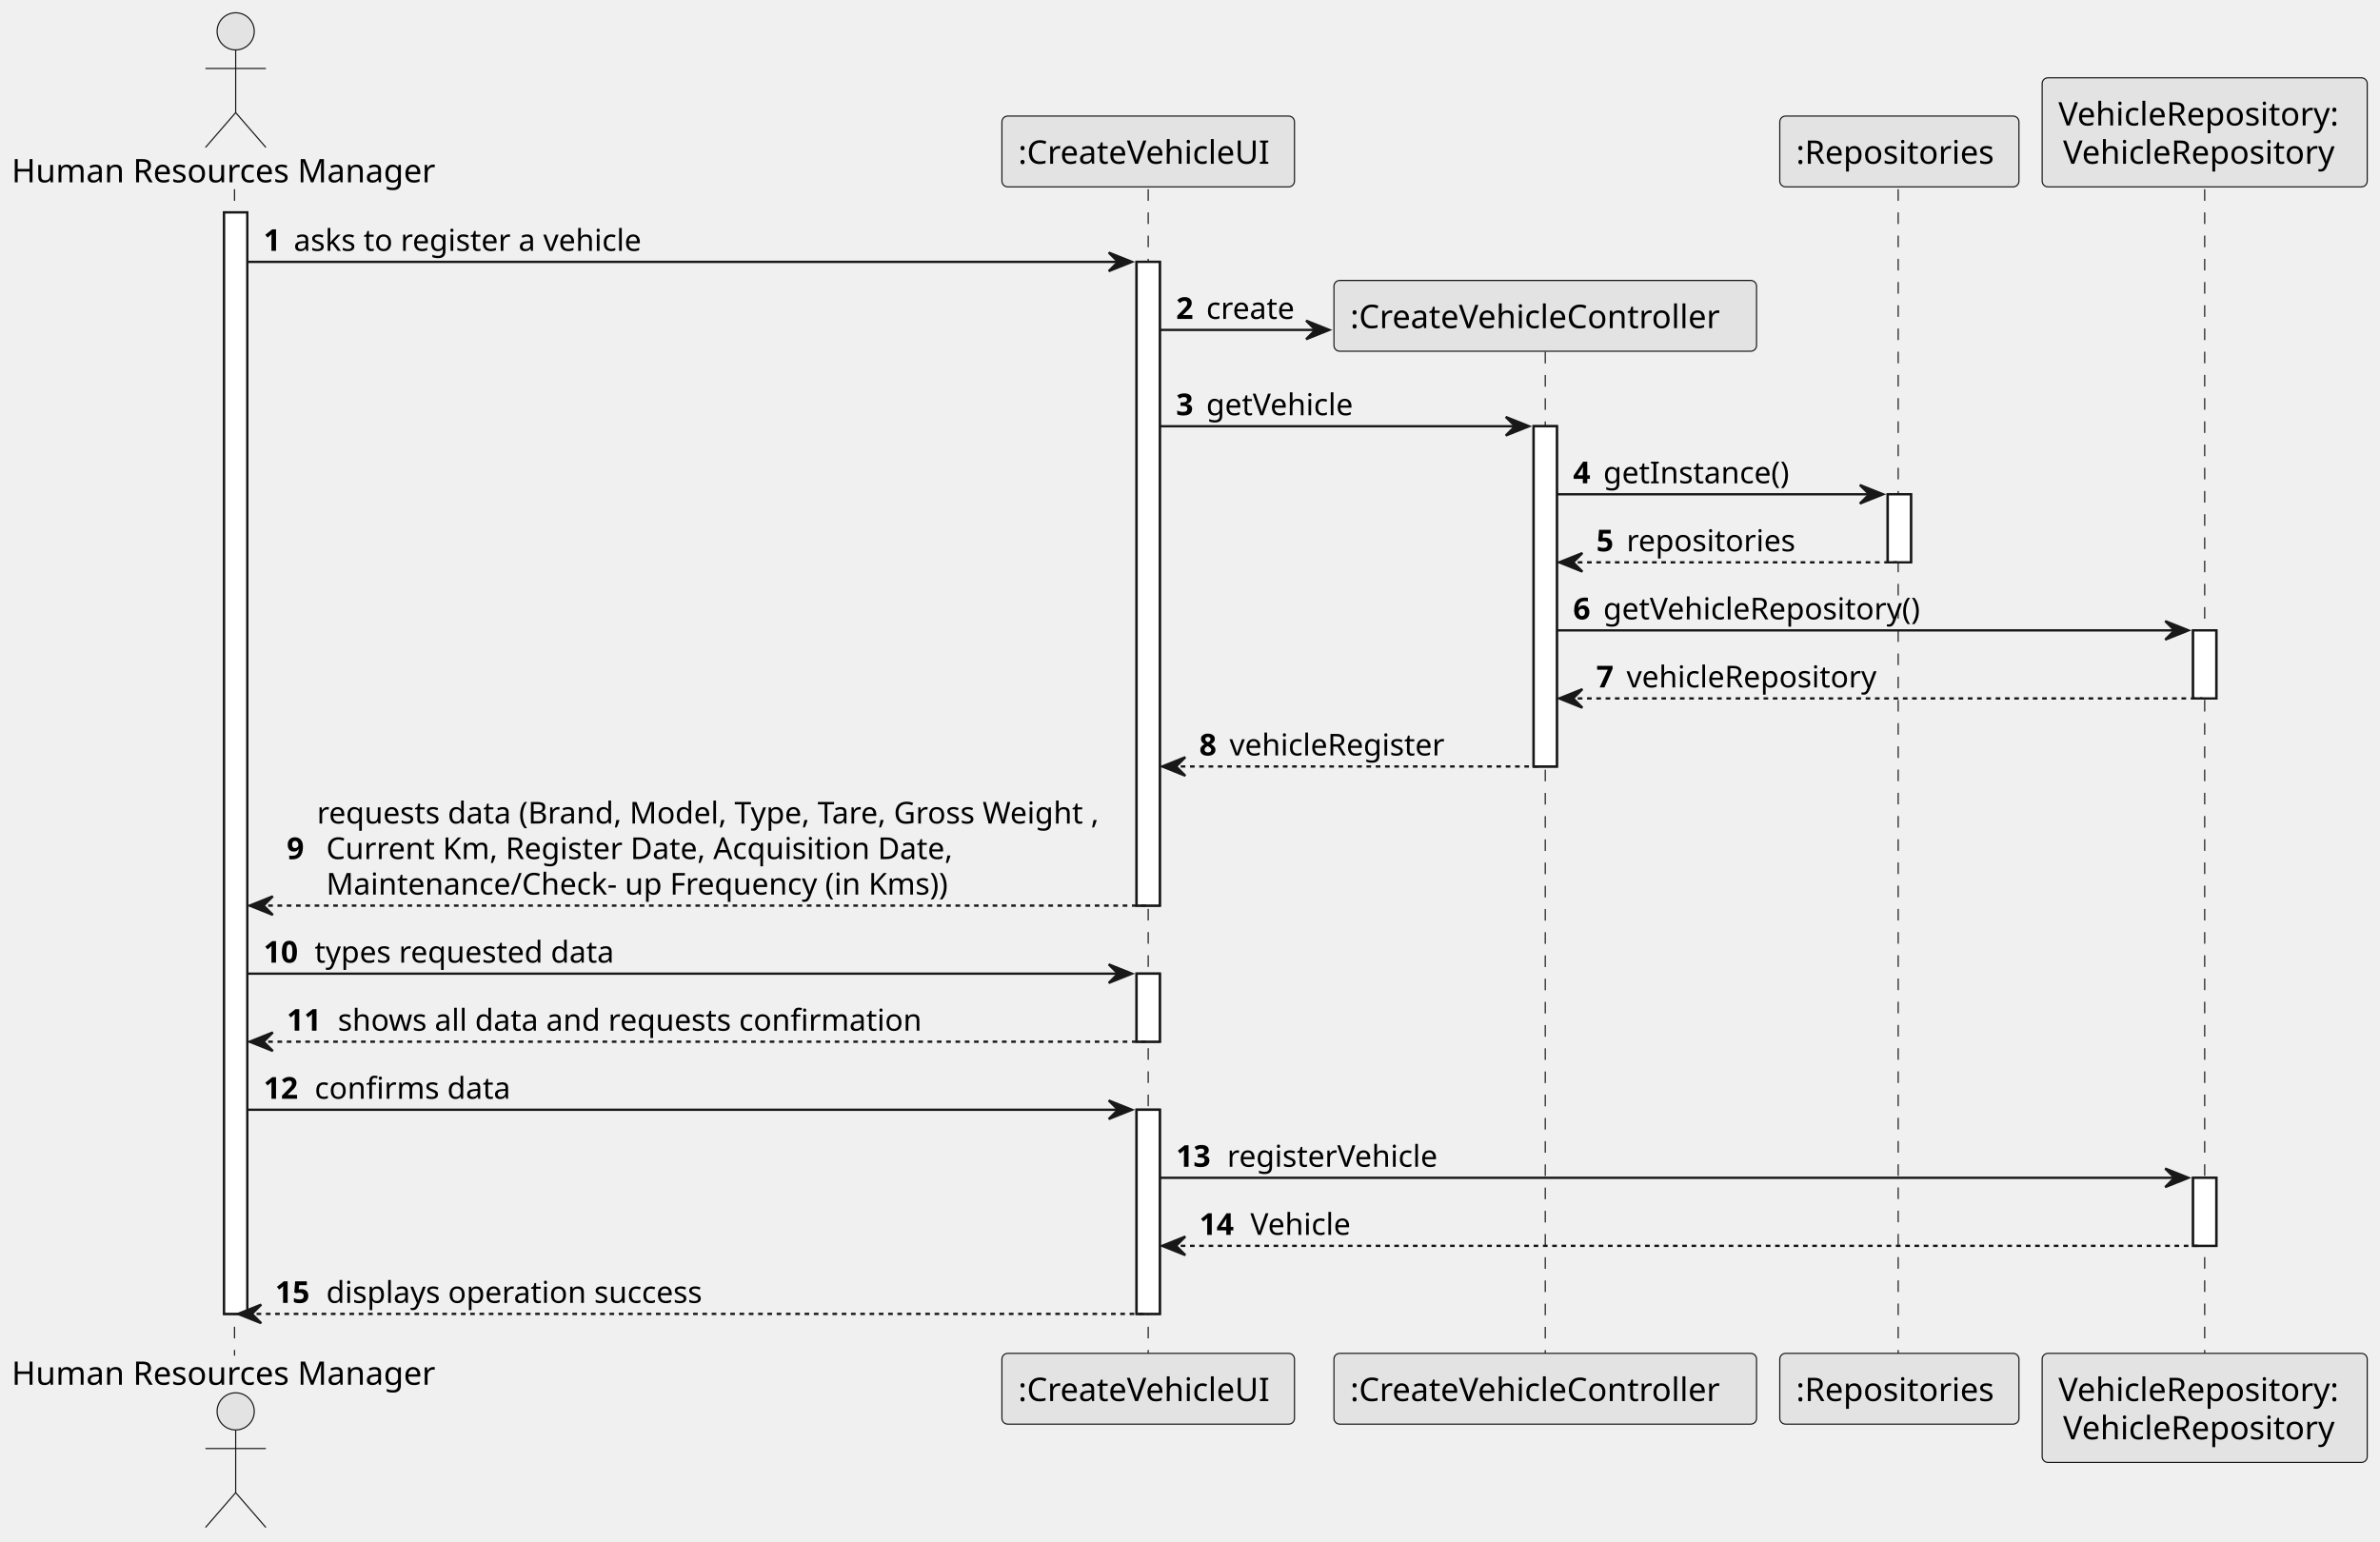
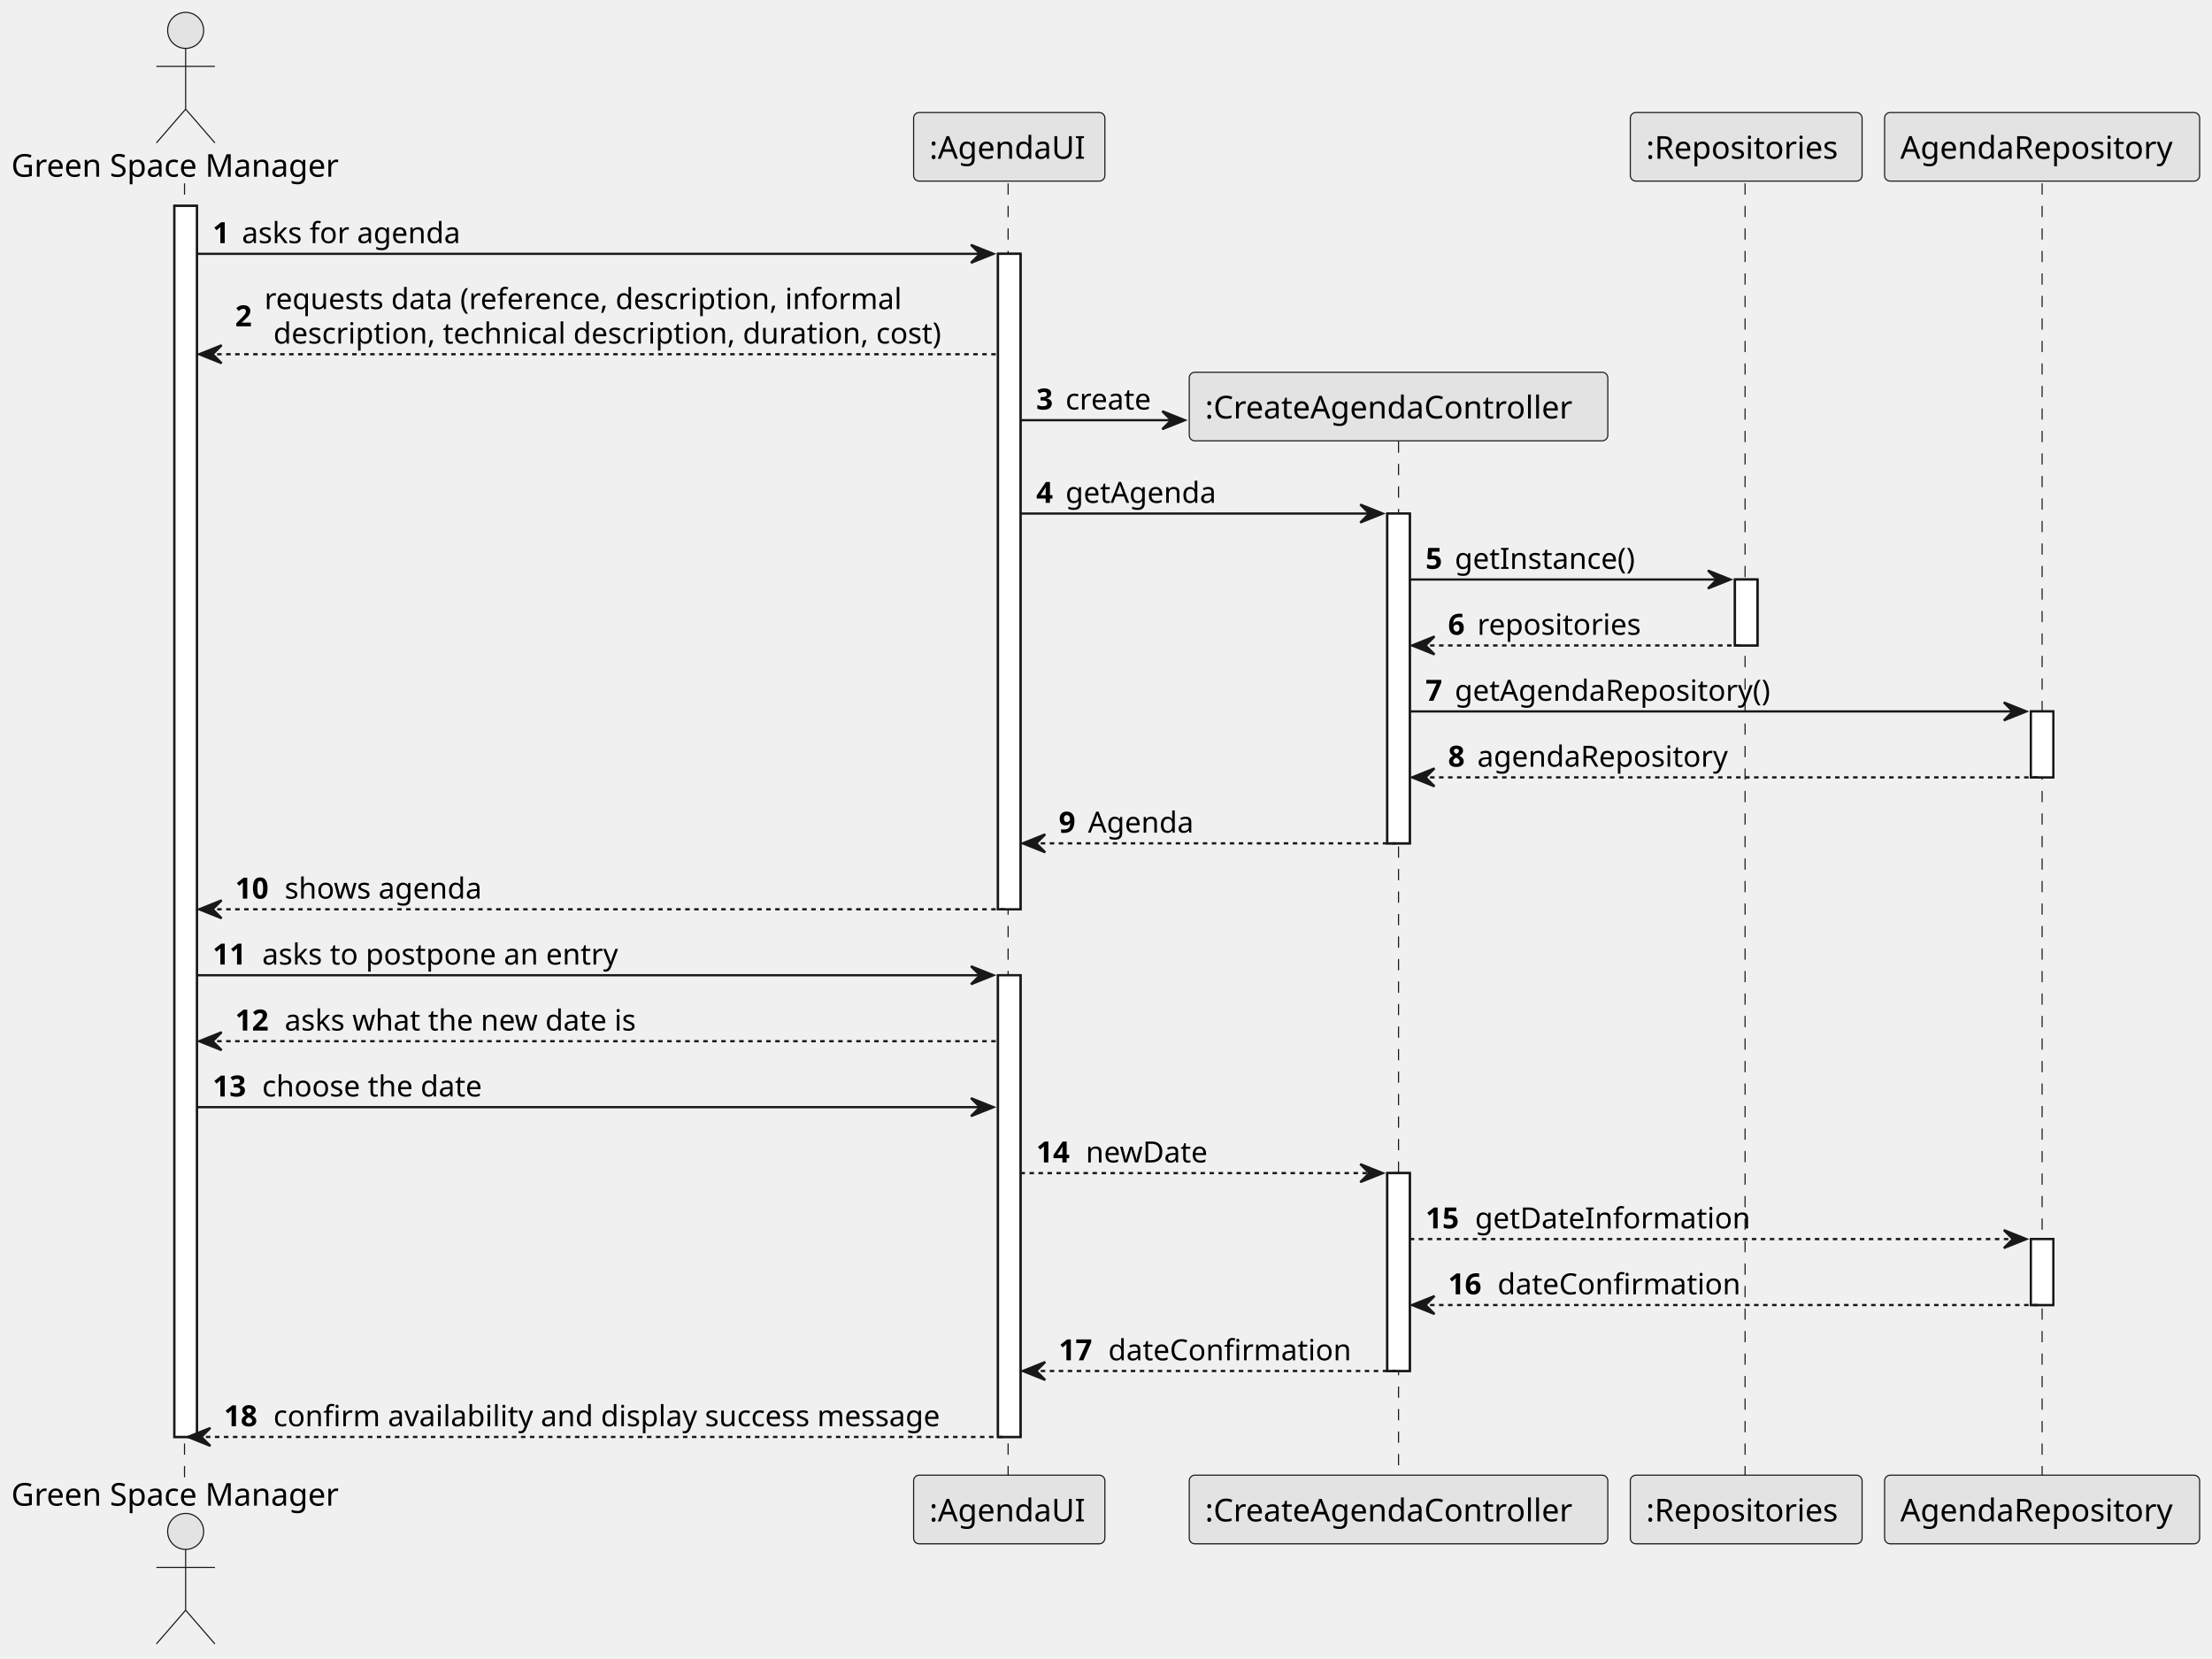
- <svg xmlns="http://www.w3.org/2000/svg" contentStyleType="text/css" height="664px" preserveAspectRatio="none" style="width:1025px;height:664px;background:#FFFFFF;" version="1.1" viewBox="0 0 1025 664" width="1025px" zoomAndPan="magnify">
+ <svg xmlns="http://www.w3.org/2000/svg" contentStyleType="text/css" height="737px" preserveAspectRatio="none" style="width:983px;height:737px;background:#FFFFFF;" version="1.1" viewBox="0 0 983 737" width="983px" zoomAndPan="magnify">
  <defs />
  <g>
-     <rect fill="#FFFFFF" height="474.457" style="stroke:#181818;stroke-width:1.0;" width="10" x="96.5" y="91.488" />
-     <rect fill="#FFFFFF" height="277.283" style="stroke:#181818;stroke-width:1.0;" width="10" x="489.5" y="112.799" />
-     <rect fill="#FFFFFF" height="29.311" style="stroke:#181818;stroke-width:1.0;" width="10" x="489.5" y="419.393" />
-     <rect fill="#FFFFFF" height="87.932" style="stroke:#181818;stroke-width:1.0;" width="10" x="489.5" y="478.014" />
-     <rect fill="#FFFFFF" height="146.553" style="stroke:#181818;stroke-width:1.0;" width="10" x="660.5" y="183.598" />
-     <rect fill="#FFFFFF" height="29.311" style="stroke:#181818;stroke-width:1.0;" width="10" x="813" y="212.908" />
-     <rect fill="#FFFFFF" height="29.311" style="stroke:#181818;stroke-width:1.0;" width="10" x="944.5" y="271.529" />
-     <rect fill="#FFFFFF" height="29.311" style="stroke:#181818;stroke-width:1.0;" width="10" x="944.5" y="507.324" />
-     <line style="stroke:#181818;stroke-width:0.5;stroke-dasharray:5.0,5.0;" x1="101" x2="101" y1="81.488" y2="583.945" />
-     <line style="stroke:#181818;stroke-width:0.5;stroke-dasharray:5.0,5.0;" x1="494.5" x2="494.5" y1="81.488" y2="583.945" />
-     <line style="stroke:#181818;stroke-width:0.5;stroke-dasharray:5.0,5.0;" x1="665.5" x2="665.5" y1="151.543" y2="583.945" />
-     <line style="stroke:#181818;stroke-width:0.5;stroke-dasharray:5.0,5.0;" x1="817.5" x2="817.5" y1="81.488" y2="583.945" />
-     <line style="stroke:#181818;stroke-width:0.5;stroke-dasharray:5.0,5.0;" x1="949.5" x2="949.5" y1="81.488" y2="583.945" />
-     <text fill="#000000" font-family="sans-serif" font-size="14" lengthAdjust="spacing" textLength="187" x="5" y="78.535">Human Resources Manager</text>
-     <ellipse cx="101.5" cy="13.5" fill="#E3E3E3" rx="8" ry="8" style="stroke:#181818;stroke-width:0.5;" />
-     <path d="M101.5,21.5 L101.5,48.5 M88.5,29.5 L114.5,29.5 M101.5,48.5 L88.5,63.5 M101.5,48.5 L114.5,63.5 " fill="none" style="stroke:#181818;stroke-width:0.5;" />
-     <text fill="#000000" font-family="sans-serif" font-size="14" lengthAdjust="spacing" textLength="187" x="5" y="596.481">Human Resources Manager</text>
-     <ellipse cx="101.5" cy="607.934" fill="#E3E3E3" rx="8" ry="8" style="stroke:#181818;stroke-width:0.5;" />
-     <path d="M101.5,615.934 L101.5,642.934 M88.5,623.934 L114.5,623.934 M101.5,642.934 L88.5,657.934 M101.5,642.934 L114.5,657.934 " fill="none" style="stroke:#181818;stroke-width:0.5;" />
-     <rect fill="#E3E3E3" height="30.488" rx="2.5" ry="2.5" style="stroke:#181818;stroke-width:0.5;" width="126" x="431.5" y="50" />
-     <text fill="#000000" font-family="sans-serif" font-size="14" lengthAdjust="spacing" textLength="112" x="438.5" y="70.535">:CreateVehicleUI</text>
-     <rect fill="#E3E3E3" height="30.488" rx="2.5" ry="2.5" style="stroke:#181818;stroke-width:0.5;" width="126" x="431.5" y="582.945" />
-     <text fill="#000000" font-family="sans-serif" font-size="14" lengthAdjust="spacing" textLength="112" x="438.5" y="603.481">:CreateVehicleUI</text>
-     <rect fill="#E3E3E3" height="30.488" rx="2.5" ry="2.5" style="stroke:#181818;stroke-width:0.5;" width="182" x="574.5" y="582.945" />
-     <text fill="#000000" font-family="sans-serif" font-size="14" lengthAdjust="spacing" textLength="168" x="581.5" y="603.481">:CreateVehicleController</text>
-     <rect fill="#E3E3E3" height="30.488" rx="2.5" ry="2.5" style="stroke:#181818;stroke-width:0.5;" width="103" x="766.5" y="50" />
-     <text fill="#000000" font-family="sans-serif" font-size="14" lengthAdjust="spacing" textLength="89" x="773.5" y="70.535">:Repositories</text>
-     <rect fill="#E3E3E3" height="30.488" rx="2.5" ry="2.5" style="stroke:#181818;stroke-width:0.5;" width="103" x="766.5" y="582.945" />
-     <text fill="#000000" font-family="sans-serif" font-size="14" lengthAdjust="spacing" textLength="89" x="773.5" y="603.481">:Repositories</text>
-     <rect fill="#E3E3E3" height="46.977" rx="2.5" ry="2.5" style="stroke:#181818;stroke-width:0.5;" width="140" x="879.5" y="33.512" />
-     <text fill="#000000" font-family="sans-serif" font-size="14" lengthAdjust="spacing" textLength="126" x="886.5" y="54.047">VehicleRepository:</text>
-     <text fill="#000000" font-family="sans-serif" font-size="14" lengthAdjust="spacing" textLength="122" x="888.5" y="70.535">VehicleRepository</text>
-     <rect fill="#E3E3E3" height="46.977" rx="2.5" ry="2.5" style="stroke:#181818;stroke-width:0.5;" width="140" x="879.5" y="582.945" />
-     <text fill="#000000" font-family="sans-serif" font-size="14" lengthAdjust="spacing" textLength="126" x="886.5" y="603.481">VehicleRepository:</text>
-     <text fill="#000000" font-family="sans-serif" font-size="14" lengthAdjust="spacing" textLength="122" x="888.5" y="619.969">VehicleRepository</text>
-     <rect fill="#FFFFFF" height="474.457" style="stroke:#181818;stroke-width:1.0;" width="10" x="96.5" y="91.488" />
-     <rect fill="#FFFFFF" height="277.283" style="stroke:#181818;stroke-width:1.0;" width="10" x="489.5" y="112.799" />
-     <rect fill="#FFFFFF" height="29.311" style="stroke:#181818;stroke-width:1.0;" width="10" x="489.5" y="419.393" />
-     <rect fill="#FFFFFF" height="87.932" style="stroke:#181818;stroke-width:1.0;" width="10" x="489.5" y="478.014" />
-     <rect fill="#FFFFFF" height="146.553" style="stroke:#181818;stroke-width:1.0;" width="10" x="660.5" y="183.598" />
-     <rect fill="#FFFFFF" height="29.311" style="stroke:#181818;stroke-width:1.0;" width="10" x="813" y="212.908" />
-     <rect fill="#FFFFFF" height="29.311" style="stroke:#181818;stroke-width:1.0;" width="10" x="944.5" y="271.529" />
-     <rect fill="#FFFFFF" height="29.311" style="stroke:#181818;stroke-width:1.0;" width="10" x="944.5" y="507.324" />
-     <polygon fill="#181818" points="477.5,108.799,487.5,112.799,477.5,116.799,481.5,112.799" style="stroke:#181818;stroke-width:1.0;" />
-     <line style="stroke:#181818;stroke-width:1.0;" x1="106.5" x2="483.5" y1="112.799" y2="112.799" />
-     <text fill="#000000" font-family="sans-serif" font-size="13" font-weight="bold" lengthAdjust="spacing" textLength="9" x="113.5" y="108.057">1</text>
-     <text fill="#000000" font-family="sans-serif" font-size="13" lengthAdjust="spacing" textLength="157" x="126.5" y="108.057">asks to register a vehicle</text>
-     <polygon fill="#181818" points="562.5,138.109,572.5,142.109,562.5,146.109,566.5,142.109" style="stroke:#181818;stroke-width:1.0;" />
-     <line style="stroke:#181818;stroke-width:1.0;" x1="499.5" x2="568.5" y1="142.109" y2="142.109" />
-     <text fill="#000000" font-family="sans-serif" font-size="13" font-weight="bold" lengthAdjust="spacing" textLength="9" x="506.5" y="137.367">2</text>
-     <text fill="#000000" font-family="sans-serif" font-size="13" lengthAdjust="spacing" textLength="38" x="519.5" y="137.367">create</text>
-     <rect fill="#E3E3E3" height="30.488" rx="2.5" ry="2.5" style="stroke:#181818;stroke-width:0.5;" width="182" x="574.5" y="120.799" />
-     <text fill="#000000" font-family="sans-serif" font-size="14" lengthAdjust="spacing" textLength="168" x="581.5" y="141.334">:CreateVehicleController</text>
-     <polygon fill="#181818" points="648.5,179.598,658.5,183.598,648.5,187.598,652.5,183.598" style="stroke:#181818;stroke-width:1.0;" />
-     <line style="stroke:#181818;stroke-width:1.0;" x1="499.5" x2="654.5" y1="183.598" y2="183.598" />
-     <text fill="#000000" font-family="sans-serif" font-size="13" font-weight="bold" lengthAdjust="spacing" textLength="9" x="506.5" y="178.856">3</text>
-     <text fill="#000000" font-family="sans-serif" font-size="13" lengthAdjust="spacing" textLength="65" x="519.5" y="178.856">getVehicle</text>
-     <polygon fill="#181818" points="801,208.908,811,212.908,801,216.908,805,212.908" style="stroke:#181818;stroke-width:1.0;" />
-     <line style="stroke:#181818;stroke-width:1.0;" x1="670.5" x2="807" y1="212.908" y2="212.908" />
-     <text fill="#000000" font-family="sans-serif" font-size="13" font-weight="bold" lengthAdjust="spacing" textLength="9" x="677.5" y="208.166">4</text>
-     <text fill="#000000" font-family="sans-serif" font-size="13" lengthAdjust="spacing" textLength="81" x="690.5" y="208.166">getInstance()</text>
-     <polygon fill="#181818" points="681.5,238.219,671.5,242.219,681.5,246.219,677.5,242.219" style="stroke:#181818;stroke-width:1.0;" />
-     <line style="stroke:#181818;stroke-width:1.0;stroke-dasharray:2.0,2.0;" x1="675.5" x2="817" y1="242.219" y2="242.219" />
-     <text fill="#000000" font-family="sans-serif" font-size="13" font-weight="bold" lengthAdjust="spacing" textLength="9" x="687.5" y="237.477">5</text>
-     <text fill="#000000" font-family="sans-serif" font-size="13" lengthAdjust="spacing" textLength="75" x="700.5" y="237.477">repositories</text>
-     <polygon fill="#181818" points="932.5,267.529,942.5,271.529,932.5,275.529,936.5,271.529" style="stroke:#181818;stroke-width:1.0;" />
-     <line style="stroke:#181818;stroke-width:1.0;" x1="670.5" x2="938.5" y1="271.529" y2="271.529" />
-     <text fill="#000000" font-family="sans-serif" font-size="13" font-weight="bold" lengthAdjust="spacing" textLength="9" x="677.5" y="266.787">6</text>
-     <text fill="#000000" font-family="sans-serif" font-size="13" lengthAdjust="spacing" textLength="140" x="690.5" y="266.787">getVehicleRepository()</text>
-     <polygon fill="#181818" points="681.5,296.84,671.5,300.84,681.5,304.84,677.5,300.84" style="stroke:#181818;stroke-width:1.0;" />
-     <line style="stroke:#181818;stroke-width:1.0;stroke-dasharray:2.0,2.0;" x1="675.5" x2="948.5" y1="300.84" y2="300.84" />
-     <text fill="#000000" font-family="sans-serif" font-size="13" font-weight="bold" lengthAdjust="spacing" textLength="9" x="687.5" y="296.098">7</text>
-     <text fill="#000000" font-family="sans-serif" font-size="13" lengthAdjust="spacing" textLength="111" x="700.5" y="296.098">vehicleRepository</text>
-     <polygon fill="#181818" points="510.5,326.15,500.5,330.15,510.5,334.15,506.5,330.15" style="stroke:#181818;stroke-width:1.0;" />
-     <line style="stroke:#181818;stroke-width:1.0;stroke-dasharray:2.0,2.0;" x1="504.5" x2="664.5" y1="330.15" y2="330.15" />
-     <text fill="#000000" font-family="sans-serif" font-size="13" font-weight="bold" lengthAdjust="spacing" textLength="9" x="516.5" y="325.408">8</text>
-     <text fill="#000000" font-family="sans-serif" font-size="13" lengthAdjust="spacing" textLength="95" x="529.5" y="325.408">vehicleRegister</text>
-     <polygon fill="#181818" points="117.5,386.082,107.5,390.082,117.5,394.082,113.5,390.082" style="stroke:#181818;stroke-width:1.0;" />
-     <line style="stroke:#181818;stroke-width:1.0;stroke-dasharray:2.0,2.0;" x1="111.5" x2="493.5" y1="390.082" y2="390.082" />
-     <text fill="#000000" font-family="sans-serif" font-size="13" font-weight="bold" lengthAdjust="spacing" textLength="9" x="123.5" y="370.029">9</text>
-     <text fill="#000000" font-family="sans-serif" font-size="13" lengthAdjust="spacing" textLength="346" x="136.5" y="354.719">requests data (Brand, Model, Type, Tare, Gross Weight ,</text>
-     <text fill="#000000" font-family="sans-serif" font-size="13" lengthAdjust="spacing" textLength="280" x="140.5" y="370.029">Current Km, Register Date, Acquisition Date,</text>
-     <text fill="#000000" font-family="sans-serif" font-size="13" lengthAdjust="spacing" textLength="280" x="140.5" y="385.34">Maintenance/Check- up Frequency (in Kms))</text>
-     <polygon fill="#181818" points="477.5,415.393,487.5,419.393,477.5,423.393,481.5,419.393" style="stroke:#181818;stroke-width:1.0;" />
-     <line style="stroke:#181818;stroke-width:1.0;" x1="106.5" x2="483.5" y1="419.393" y2="419.393" />
-     <text fill="#000000" font-family="sans-serif" font-size="13" font-weight="bold" lengthAdjust="spacing" textLength="18" x="113.5" y="414.65">10</text>
-     <text fill="#000000" font-family="sans-serif" font-size="13" lengthAdjust="spacing" textLength="131" x="135.5" y="414.65">types requested data</text>
-     <polygon fill="#181818" points="117.5,444.703,107.5,448.703,117.5,452.703,113.5,448.703" style="stroke:#181818;stroke-width:1.0;" />
-     <line style="stroke:#181818;stroke-width:1.0;stroke-dasharray:2.0,2.0;" x1="111.5" x2="493.5" y1="448.703" y2="448.703" />
-     <text fill="#000000" font-family="sans-serif" font-size="13" font-weight="bold" lengthAdjust="spacing" textLength="18" x="123.5" y="443.961">11</text>
-     <text fill="#000000" font-family="sans-serif" font-size="13" lengthAdjust="spacing" textLength="260" x="145.5" y="443.961">shows all data and requests confirmation</text>
-     <polygon fill="#181818" points="477.5,474.014,487.5,478.014,477.5,482.014,481.5,478.014" style="stroke:#181818;stroke-width:1.0;" />
-     <line style="stroke:#181818;stroke-width:1.0;" x1="106.5" x2="483.5" y1="478.014" y2="478.014" />
-     <text fill="#000000" font-family="sans-serif" font-size="13" font-weight="bold" lengthAdjust="spacing" textLength="18" x="113.5" y="473.272">12</text>
-     <text fill="#000000" font-family="sans-serif" font-size="13" lengthAdjust="spacing" textLength="87" x="135.5" y="473.272">confirms data</text>
-     <polygon fill="#181818" points="932.5,503.324,942.5,507.324,932.5,511.324,936.5,507.324" style="stroke:#181818;stroke-width:1.0;" />
-     <line style="stroke:#181818;stroke-width:1.0;" x1="499.5" x2="938.5" y1="507.324" y2="507.324" />
-     <text fill="#000000" font-family="sans-serif" font-size="13" font-weight="bold" lengthAdjust="spacing" textLength="18" x="506.5" y="502.582">13</text>
-     <text fill="#000000" font-family="sans-serif" font-size="13" lengthAdjust="spacing" textLength="93" x="528.5" y="502.582">registerVehicle</text>
-     <polygon fill="#181818" points="510.5,532.635,500.5,536.635,510.5,540.635,506.5,536.635" style="stroke:#181818;stroke-width:1.0;" />
-     <line style="stroke:#181818;stroke-width:1.0;stroke-dasharray:2.0,2.0;" x1="504.5" x2="948.5" y1="536.635" y2="536.635" />
-     <text fill="#000000" font-family="sans-serif" font-size="13" font-weight="bold" lengthAdjust="spacing" textLength="18" x="516.5" y="531.893">14</text>
-     <text fill="#000000" font-family="sans-serif" font-size="13" lengthAdjust="spacing" textLength="45" x="538.5" y="531.893">Vehicle</text>
-     <polygon fill="#181818" points="112.5,561.945,102.5,565.945,112.5,569.945,108.5,565.945" style="stroke:#181818;stroke-width:1.0;" />
-     <line style="stroke:#181818;stroke-width:1.0;stroke-dasharray:2.0,2.0;" x1="106.5" x2="493.5" y1="565.945" y2="565.945" />
-     <text fill="#000000" font-family="sans-serif" font-size="13" font-weight="bold" lengthAdjust="spacing" textLength="18" x="118.5" y="561.203">15</text>
-     <text fill="#000000" font-family="sans-serif" font-size="13" lengthAdjust="spacing" textLength="170" x="140.5" y="561.203">displays operation success</text>
+     <rect fill="#FFFFFF" height="547.078" style="stroke:#181818;stroke-width:1.0;" width="10" x="77.5" y="91.488" />
+     <rect fill="#FFFFFF" height="291.283" style="stroke:#181818;stroke-width:1.0;" width="10" x="443.5" y="112.799" />
+     <rect fill="#FFFFFF" height="205.174" style="stroke:#181818;stroke-width:1.0;" width="10" x="443.5" y="433.393" />
+     <rect fill="#FFFFFF" height="146.553" style="stroke:#181818;stroke-width:1.0;" width="10" x="616.5" y="228.219" />
+     <rect fill="#FFFFFF" height="87.932" style="stroke:#181818;stroke-width:1.0;" width="10" x="616.5" y="521.324" />
+     <rect fill="#FFFFFF" height="29.311" style="stroke:#181818;stroke-width:1.0;" width="10" x="771" y="257.529" />
+     <rect fill="#FFFFFF" height="29.311" style="stroke:#181818;stroke-width:1.0;" width="10" x="902.5" y="316.15" />
+     <rect fill="#FFFFFF" height="29.311" style="stroke:#181818;stroke-width:1.0;" width="10" x="902.5" y="550.635" />
+     <line style="stroke:#181818;stroke-width:0.5;stroke-dasharray:5.0,5.0;" x1="82" x2="82" y1="81.488" y2="656.566" />
+     <line style="stroke:#181818;stroke-width:0.5;stroke-dasharray:5.0,5.0;" x1="448" x2="448" y1="81.488" y2="656.566" />
+     <line style="stroke:#181818;stroke-width:0.5;stroke-dasharray:5.0,5.0;" x1="621.5" x2="621.5" y1="196.164" y2="656.566" />
+     <line style="stroke:#181818;stroke-width:0.5;stroke-dasharray:5.0,5.0;" x1="775.5" x2="775.5" y1="81.488" y2="656.566" />
+     <line style="stroke:#181818;stroke-width:0.5;stroke-dasharray:5.0,5.0;" x1="907.5" x2="907.5" y1="81.488" y2="656.566" />
+     <text fill="#000000" font-family="sans-serif" font-size="14" lengthAdjust="spacing" textLength="149" x="5" y="78.535">Green Space Manager</text>
+     <ellipse cx="82.5" cy="13.5" fill="#E3E3E3" rx="8" ry="8" style="stroke:#181818;stroke-width:0.5;" />
+     <path d="M82.5,21.5 L82.5,48.5 M69.5,29.5 L95.5,29.5 M82.5,48.5 L69.5,63.5 M82.5,48.5 L95.5,63.5 " fill="none" style="stroke:#181818;stroke-width:0.5;" />
+     <text fill="#000000" font-family="sans-serif" font-size="14" lengthAdjust="spacing" textLength="149" x="5" y="669.102">Green Space Manager</text>
+     <ellipse cx="82.5" cy="680.555" fill="#E3E3E3" rx="8" ry="8" style="stroke:#181818;stroke-width:0.5;" />
+     <path d="M82.5,688.555 L82.5,715.555 M69.5,696.555 L95.5,696.555 M82.5,715.555 L69.5,730.555 M82.5,715.555 L95.5,730.555 " fill="none" style="stroke:#181818;stroke-width:0.5;" />
+     <rect fill="#E3E3E3" height="30.488" rx="2.5" ry="2.5" style="stroke:#181818;stroke-width:0.5;" width="85" x="406" y="50" />
+     <text fill="#000000" font-family="sans-serif" font-size="14" lengthAdjust="spacing" textLength="71" x="413" y="70.535">:AgendaUI</text>
+     <rect fill="#E3E3E3" height="30.488" rx="2.5" ry="2.5" style="stroke:#181818;stroke-width:0.5;" width="85" x="406" y="655.566" />
+     <text fill="#000000" font-family="sans-serif" font-size="14" lengthAdjust="spacing" textLength="71" x="413" y="676.102">:AgendaUI</text>
+     <rect fill="#E3E3E3" height="30.488" rx="2.5" ry="2.5" style="stroke:#181818;stroke-width:0.5;" width="186" x="528.5" y="655.566" />
+     <text fill="#000000" font-family="sans-serif" font-size="14" lengthAdjust="spacing" textLength="172" x="535.5" y="676.102">:CreateAgendaController</text>
+     <rect fill="#E3E3E3" height="30.488" rx="2.5" ry="2.5" style="stroke:#181818;stroke-width:0.5;" width="103" x="724.5" y="50" />
+     <text fill="#000000" font-family="sans-serif" font-size="14" lengthAdjust="spacing" textLength="89" x="731.5" y="70.535">:Repositories</text>
+     <rect fill="#E3E3E3" height="30.488" rx="2.5" ry="2.5" style="stroke:#181818;stroke-width:0.5;" width="103" x="724.5" y="655.566" />
+     <text fill="#000000" font-family="sans-serif" font-size="14" lengthAdjust="spacing" textLength="89" x="731.5" y="676.102">:Repositories</text>
+     <rect fill="#E3E3E3" height="30.488" rx="2.5" ry="2.5" style="stroke:#181818;stroke-width:0.5;" width="140" x="837.5" y="50" />
+     <text fill="#000000" font-family="sans-serif" font-size="14" lengthAdjust="spacing" textLength="126" x="844.5" y="70.535">AgendaRepository</text>
+     <rect fill="#E3E3E3" height="30.488" rx="2.5" ry="2.5" style="stroke:#181818;stroke-width:0.5;" width="140" x="837.5" y="655.566" />
+     <text fill="#000000" font-family="sans-serif" font-size="14" lengthAdjust="spacing" textLength="126" x="844.5" y="676.102">AgendaRepository</text>
+     <rect fill="#FFFFFF" height="547.078" style="stroke:#181818;stroke-width:1.0;" width="10" x="77.5" y="91.488" />
+     <rect fill="#FFFFFF" height="291.283" style="stroke:#181818;stroke-width:1.0;" width="10" x="443.5" y="112.799" />
+     <rect fill="#FFFFFF" height="205.174" style="stroke:#181818;stroke-width:1.0;" width="10" x="443.5" y="433.393" />
+     <rect fill="#FFFFFF" height="146.553" style="stroke:#181818;stroke-width:1.0;" width="10" x="616.5" y="228.219" />
+     <rect fill="#FFFFFF" height="87.932" style="stroke:#181818;stroke-width:1.0;" width="10" x="616.5" y="521.324" />
+     <rect fill="#FFFFFF" height="29.311" style="stroke:#181818;stroke-width:1.0;" width="10" x="771" y="257.529" />
+     <rect fill="#FFFFFF" height="29.311" style="stroke:#181818;stroke-width:1.0;" width="10" x="902.5" y="316.15" />
+     <rect fill="#FFFFFF" height="29.311" style="stroke:#181818;stroke-width:1.0;" width="10" x="902.5" y="550.635" />
+     <polygon fill="#181818" points="431.5,108.799,441.5,112.799,431.5,116.799,435.5,112.799" style="stroke:#181818;stroke-width:1.0;" />
+     <line style="stroke:#181818;stroke-width:1.0;" x1="87.5" x2="437.5" y1="112.799" y2="112.799" />
+     <text fill="#000000" font-family="sans-serif" font-size="13" font-weight="bold" lengthAdjust="spacing" textLength="9" x="94.5" y="108.057">1</text>
+     <text fill="#000000" font-family="sans-serif" font-size="13" lengthAdjust="spacing" textLength="100" x="107.5" y="108.057">asks for agenda</text>
+     <polygon fill="#181818" points="98.5,153.42,88.5,157.42,98.5,161.42,94.5,157.42" style="stroke:#181818;stroke-width:1.0;" />
+     <line style="stroke:#181818;stroke-width:1.0;stroke-dasharray:2.0,2.0;" x1="92.5" x2="442.5" y1="157.42" y2="157.42" />
+     <text fill="#000000" font-family="sans-serif" font-size="13" font-weight="bold" lengthAdjust="spacing" textLength="9" x="104.5" y="145.023">2</text>
+     <text fill="#000000" font-family="sans-serif" font-size="13" lengthAdjust="spacing" textLength="295" x="117.5" y="137.367">requests data (reference, description,  informal</text>
+     <text fill="#000000" font-family="sans-serif" font-size="13" lengthAdjust="spacing" textLength="311" x="121.5" y="152.678">description, technical description, duration, cost)</text>
+     <polygon fill="#181818" points="516.5,182.731,526.5,186.731,516.5,190.731,520.5,186.731" style="stroke:#181818;stroke-width:1.0;" />
+     <line style="stroke:#181818;stroke-width:1.0;" x1="453.5" x2="522.5" y1="186.731" y2="186.731" />
+     <text fill="#000000" font-family="sans-serif" font-size="13" font-weight="bold" lengthAdjust="spacing" textLength="9" x="460.5" y="181.988">3</text>
+     <text fill="#000000" font-family="sans-serif" font-size="13" lengthAdjust="spacing" textLength="38" x="473.5" y="181.988">create</text>
+     <rect fill="#E3E3E3" height="30.488" rx="2.5" ry="2.5" style="stroke:#181818;stroke-width:0.5;" width="186" x="528.5" y="165.42" />
+     <text fill="#000000" font-family="sans-serif" font-size="14" lengthAdjust="spacing" textLength="172" x="535.5" y="185.955">:CreateAgendaController</text>
+     <polygon fill="#181818" points="604.5,224.219,614.5,228.219,604.5,232.219,608.5,228.219" style="stroke:#181818;stroke-width:1.0;" />
+     <line style="stroke:#181818;stroke-width:1.0;" x1="453.5" x2="610.5" y1="228.219" y2="228.219" />
+     <text fill="#000000" font-family="sans-serif" font-size="13" font-weight="bold" lengthAdjust="spacing" textLength="9" x="460.5" y="223.477">4</text>
+     <text fill="#000000" font-family="sans-serif" font-size="13" lengthAdjust="spacing" textLength="67" x="473.5" y="223.477">getAgenda</text>
+     <polygon fill="#181818" points="759,253.529,769,257.529,759,261.529,763,257.529" style="stroke:#181818;stroke-width:1.0;" />
+     <line style="stroke:#181818;stroke-width:1.0;" x1="626.5" x2="765" y1="257.529" y2="257.529" />
+     <text fill="#000000" font-family="sans-serif" font-size="13" font-weight="bold" lengthAdjust="spacing" textLength="9" x="633.5" y="252.787">5</text>
+     <text fill="#000000" font-family="sans-serif" font-size="13" lengthAdjust="spacing" textLength="81" x="646.5" y="252.787">getInstance()</text>
+     <polygon fill="#181818" points="637.5,282.84,627.5,286.84,637.5,290.84,633.5,286.84" style="stroke:#181818;stroke-width:1.0;" />
+     <line style="stroke:#181818;stroke-width:1.0;stroke-dasharray:2.0,2.0;" x1="631.5" x2="775" y1="286.84" y2="286.84" />
+     <text fill="#000000" font-family="sans-serif" font-size="13" font-weight="bold" lengthAdjust="spacing" textLength="9" x="643.5" y="282.098">6</text>
+     <text fill="#000000" font-family="sans-serif" font-size="13" lengthAdjust="spacing" textLength="75" x="656.5" y="282.098">repositories</text>
+     <polygon fill="#181818" points="890.5,312.15,900.5,316.15,890.5,320.15,894.5,316.15" style="stroke:#181818;stroke-width:1.0;" />
+     <line style="stroke:#181818;stroke-width:1.0;" x1="626.5" x2="896.5" y1="316.15" y2="316.15" />
+     <text fill="#000000" font-family="sans-serif" font-size="13" font-weight="bold" lengthAdjust="spacing" textLength="9" x="633.5" y="311.408">7</text>
+     <text fill="#000000" font-family="sans-serif" font-size="13" lengthAdjust="spacing" textLength="142" x="646.5" y="311.408">getAgendaRepository()</text>
+     <polygon fill="#181818" points="637.5,341.461,627.5,345.461,637.5,349.461,633.5,345.461" style="stroke:#181818;stroke-width:1.0;" />
+     <line style="stroke:#181818;stroke-width:1.0;stroke-dasharray:2.0,2.0;" x1="631.5" x2="906.5" y1="345.461" y2="345.461" />
+     <text fill="#000000" font-family="sans-serif" font-size="13" font-weight="bold" lengthAdjust="spacing" textLength="9" x="643.5" y="340.719">8</text>
+     <text fill="#000000" font-family="sans-serif" font-size="13" lengthAdjust="spacing" textLength="112" x="656.5" y="340.719">agendaRepository</text>
+     <polygon fill="#181818" points="464.5,370.772,454.5,374.772,464.5,378.772,460.5,374.772" style="stroke:#181818;stroke-width:1.0;" />
+     <line style="stroke:#181818;stroke-width:1.0;stroke-dasharray:2.0,2.0;" x1="458.5" x2="620.5" y1="374.772" y2="374.772" />
+     <text fill="#000000" font-family="sans-serif" font-size="13" font-weight="bold" lengthAdjust="spacing" textLength="9" x="470.5" y="370.029">9</text>
+     <text fill="#000000" font-family="sans-serif" font-size="13" lengthAdjust="spacing" textLength="47" x="483.5" y="370.029">Agenda</text>
+     <polygon fill="#181818" points="98.5,400.082,88.5,404.082,98.5,408.082,94.5,404.082" style="stroke:#181818;stroke-width:1.0;" />
+     <line style="stroke:#181818;stroke-width:1.0;stroke-dasharray:2.0,2.0;" x1="92.5" x2="447.5" y1="404.082" y2="404.082" />
+     <text fill="#000000" font-family="sans-serif" font-size="13" font-weight="bold" lengthAdjust="spacing" textLength="18" x="104.5" y="399.34">10</text>
+     <text fill="#000000" font-family="sans-serif" font-size="13" lengthAdjust="spacing" textLength="89" x="126.5" y="399.34">shows agenda</text>
+     <polygon fill="#181818" points="431.5,429.393,441.5,433.393,431.5,437.393,435.5,433.393" style="stroke:#181818;stroke-width:1.0;" />
+     <line style="stroke:#181818;stroke-width:1.0;" x1="87.5" x2="437.5" y1="433.393" y2="433.393" />
+     <text fill="#000000" font-family="sans-serif" font-size="13" font-weight="bold" lengthAdjust="spacing" textLength="18" x="94.5" y="428.65">11</text>
+     <text fill="#000000" font-family="sans-serif" font-size="13" lengthAdjust="spacing" textLength="164" x="116.5" y="428.65">asks to postpone an entry</text>
+     <polygon fill="#181818" points="98.5,458.703,88.5,462.703,98.5,466.703,94.5,462.703" style="stroke:#181818;stroke-width:1.0;" />
+     <line style="stroke:#181818;stroke-width:1.0;stroke-dasharray:2.0,2.0;" x1="92.5" x2="442.5" y1="462.703" y2="462.703" />
+     <text fill="#000000" font-family="sans-serif" font-size="13" font-weight="bold" lengthAdjust="spacing" textLength="18" x="104.5" y="457.961">12</text>
+     <text fill="#000000" font-family="sans-serif" font-size="13" lengthAdjust="spacing" textLength="162" x="126.5" y="457.961">asks what the new date is</text>
+     <polygon fill="#181818" points="431.5,488.014,441.5,492.014,431.5,496.014,435.5,492.014" style="stroke:#181818;stroke-width:1.0;" />
+     <line style="stroke:#181818;stroke-width:1.0;" x1="87.5" x2="437.5" y1="492.014" y2="492.014" />
+     <text fill="#000000" font-family="sans-serif" font-size="13" font-weight="bold" lengthAdjust="spacing" textLength="18" x="94.5" y="487.272">13</text>
+     <text fill="#000000" font-family="sans-serif" font-size="13" lengthAdjust="spacing" textLength="100" x="116.5" y="487.272">choose the date</text>
+     <polygon fill="#181818" points="604.5,517.324,614.5,521.324,604.5,525.324,608.5,521.324" style="stroke:#181818;stroke-width:1.0;" />
+     <line style="stroke:#181818;stroke-width:1.0;stroke-dasharray:2.0,2.0;" x1="453.5" x2="610.5" y1="521.324" y2="521.324" />
+     <text fill="#000000" font-family="sans-serif" font-size="13" font-weight="bold" lengthAdjust="spacing" textLength="18" x="460.5" y="516.582">14</text>
+     <text fill="#000000" font-family="sans-serif" font-size="13" lengthAdjust="spacing" textLength="54" x="482.5" y="516.582">newDate</text>
+     <polygon fill="#181818" points="890.5,546.635,900.5,550.635,890.5,554.635,894.5,550.635" style="stroke:#181818;stroke-width:1.0;" />
+     <line style="stroke:#181818;stroke-width:1.0;stroke-dasharray:2.0,2.0;" x1="626.5" x2="896.5" y1="550.635" y2="550.635" />
+     <text fill="#000000" font-family="sans-serif" font-size="13" font-weight="bold" lengthAdjust="spacing" textLength="18" x="633.5" y="545.893">15</text>
+     <text fill="#000000" font-family="sans-serif" font-size="13" lengthAdjust="spacing" textLength="123" x="655.5" y="545.893">getDateInformation</text>
+     <polygon fill="#181818" points="637.5,575.945,627.5,579.945,637.5,583.945,633.5,579.945" style="stroke:#181818;stroke-width:1.0;" />
+     <line style="stroke:#181818;stroke-width:1.0;stroke-dasharray:2.0,2.0;" x1="631.5" x2="906.5" y1="579.945" y2="579.945" />
+     <text fill="#000000" font-family="sans-serif" font-size="13" font-weight="bold" lengthAdjust="spacing" textLength="18" x="643.5" y="575.203">16</text>
+     <text fill="#000000" font-family="sans-serif" font-size="13" lengthAdjust="spacing" textLength="110" x="665.5" y="575.203">dateConfirmation</text>
+     <polygon fill="#181818" points="464.5,605.256,454.5,609.256,464.5,613.256,460.5,609.256" style="stroke:#181818;stroke-width:1.0;" />
+     <line style="stroke:#181818;stroke-width:1.0;stroke-dasharray:2.0,2.0;" x1="458.5" x2="620.5" y1="609.256" y2="609.256" />
+     <text fill="#000000" font-family="sans-serif" font-size="13" font-weight="bold" lengthAdjust="spacing" textLength="18" x="470.5" y="604.514">17</text>
+     <text fill="#000000" font-family="sans-serif" font-size="13" lengthAdjust="spacing" textLength="110" x="492.5" y="604.514">dateConfirmation</text>
+     <polygon fill="#181818" points="93.5,634.566,83.5,638.566,93.5,642.566,89.5,638.566" style="stroke:#181818;stroke-width:1.0;" />
+     <line style="stroke:#181818;stroke-width:1.0;stroke-dasharray:2.0,2.0;" x1="87.5" x2="447.5" y1="638.566" y2="638.566" />
+     <text fill="#000000" font-family="sans-serif" font-size="13" font-weight="bold" lengthAdjust="spacing" textLength="18" x="99.5" y="633.824">18</text>
+     <text fill="#000000" font-family="sans-serif" font-size="13" lengthAdjust="spacing" textLength="310" x="121.5" y="633.824">confirm availability and display success message</text>
  </g>
</svg>
